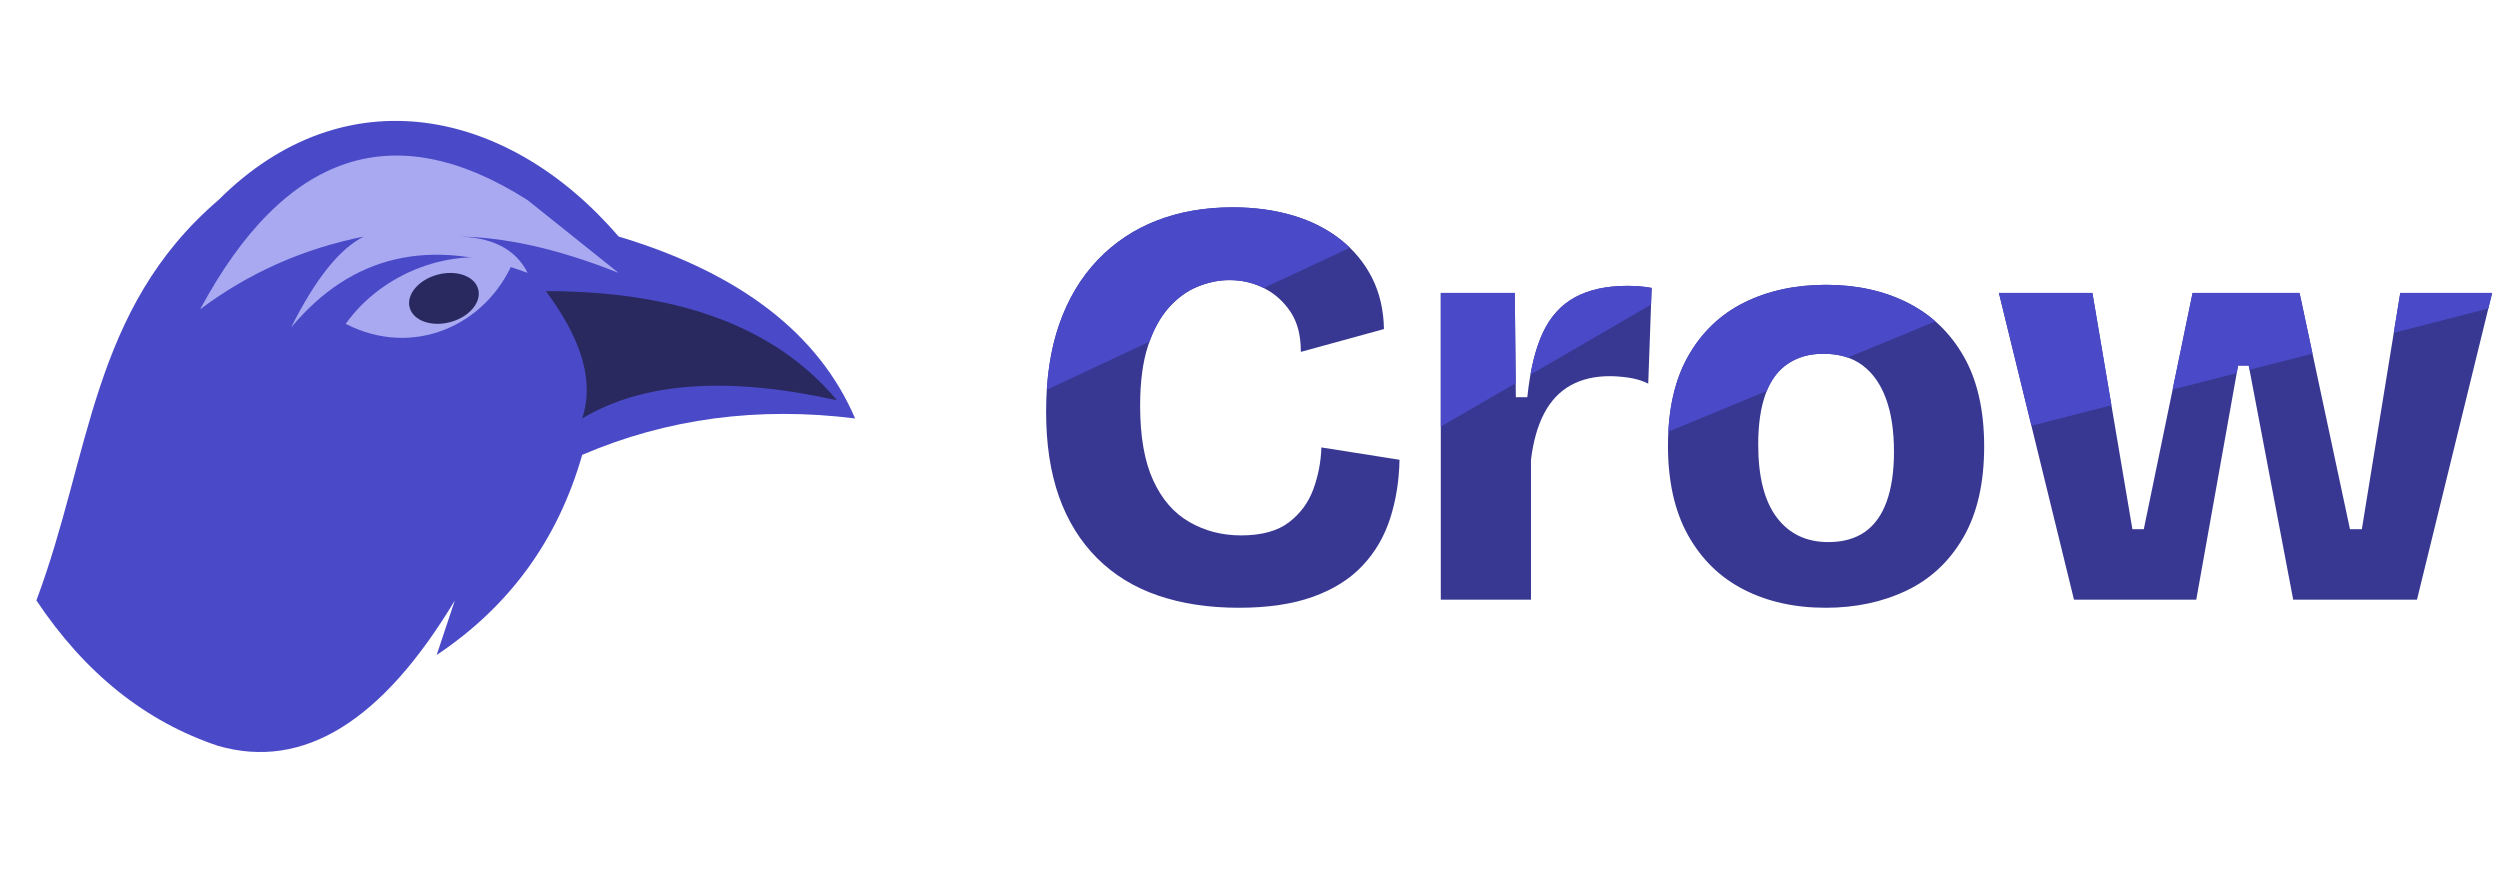
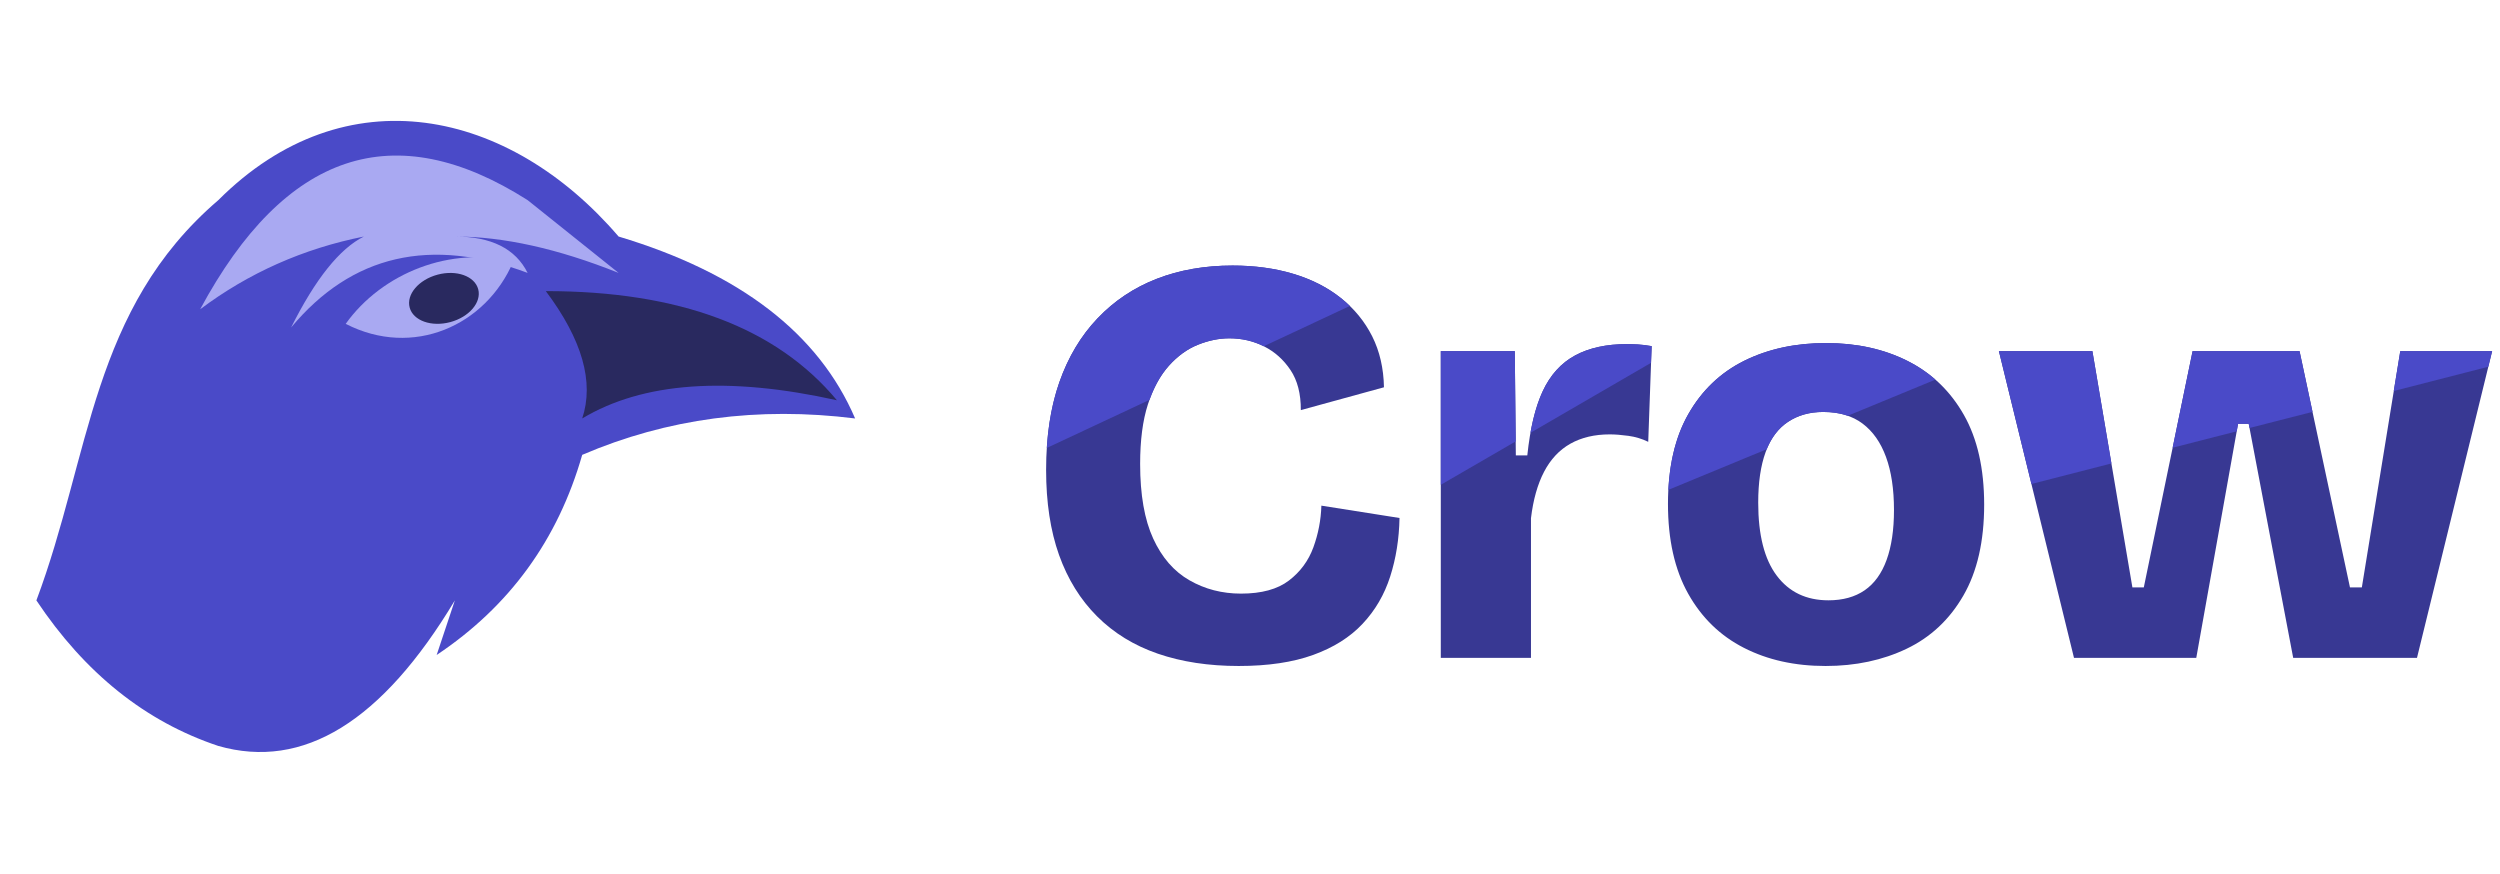
<svg xmlns="http://www.w3.org/2000/svg" role="img" aria-label="Crow" viewBox="0 0 429.4 150">
  <svg width="150" height="150" viewBox="0 0 48 48">
    <path fill="#4A4AC8" fill-rule="evenodd" d="M2 33C5 25 5 17 12 11C19 4 28 6 34 13Q44 16 47 23Q39 22 32 25Q30 32 24 36L25 33Q19 43 12 41Q6 39 2 33Z" />
    <path fill="#A9A9F2" fill-rule="evenodd" d="M11 17Q18 4 29 11L34 15Q29 13 25 13Q28 13 29 15Q21 12 16 18Q18 14 20 13Q15 14 11 17Z" />
    <path fill="#29295F" fill-rule="evenodd" d="M30 16Q41 16 46 22Q37 20 32 23Q33 20 30 16Z" />
    <path fill="#A9A9F2" fill-rule="evenodd" d="M19 17.8C21 15 24.8 13.5 28.2 14.4C26.7 17.9 22.7 19.7 19 17.8Z" />
    <ellipse cx="24.4" cy="16.4" rx="1.95" ry="1.35" transform="rotate(-15 24.4 16.4)" fill="#29295F" />
  </svg>
-   <g transform="translate(175 23)">
+   <g transform="translate(175 33)">
    <path fill="#383893" d="M37.76 81.39Q30.03 81.39 23.88 79.28Q17.74 77.17 13.43 72.86Q9.13 68.56 6.9 62.32Q4.68 56.07 4.68 47.71Q4.68 39.16 6.95 32.66Q9.23 26.17 13.53 21.66Q17.84 17.15 23.7 14.88Q29.55 12.61 36.71 12.61Q42.37 12.61 47.09 14.02Q51.8 15.42 55.28 18.17Q58.75 20.92 60.69 24.77Q62.62 28.63 62.71 33.52L48.43 37.44Q48.45 33.23 46.65 30.55Q44.86 27.88 42.12 26.5Q39.37 25.11 36.15 25.11Q33.51 25.11 30.76 26.21Q28.01 27.31 25.75 29.84Q23.49 32.37 22.16 36.47Q20.83 40.58 20.83 46.69Q20.83 54.62 23.07 59.5Q25.31 64.39 29.3 66.67Q33.29 68.96 38.15 68.96Q43.45 68.96 46.39 66.71Q49.33 64.46 50.59 61Q51.85 57.53 51.96 53.85L65.38 55.97Q65.28 61.34 63.78 66.02Q62.28 70.7 59.04 74.14Q55.81 77.59 50.55 79.49Q45.29 81.39 37.76 81.39Z" />
    <path fill="#4A4AC8" d="M22.44 35.68 4.8 43.94Q5.19 37.69 6.95 32.66Q9.23 26.17 13.53 21.66Q17.84 17.15 23.7 14.88Q29.55 12.61 36.71 12.61Q42.37 12.61 47.09 14.02Q51.8 15.42 55.28 18.17Q56.11 18.83 56.85 19.55L42.07 26.47Q39.35 25.11 36.15 25.11Q33.51 25.11 30.76 26.21Q28.01 27.31 25.75 29.84Q23.72 32.12 22.44 35.68Z" />
    <path fill="#383893" d="M72.47 80V55.15V27.31H85.18L85.36 45.22H87.33Q88.05 38.33 89.99 34.17Q91.94 30 95.54 28.05Q99.15 26.1 104.47 26.1Q105.29 26.1 106.32 26.16Q107.35 26.22 108.69 26.45L108.1 42.89Q106.51 42.11 104.7 41.86Q102.88 41.61 101.49 41.61Q97.58 41.61 94.73 43.21Q91.89 44.81 90.21 48.03Q88.53 51.25 87.96 56.01V80Z" />
    <path fill="#4A4AC8" d="M85.34 42.81 72.47 50.27V27.31H85.18L85.34 42.81ZM108.58 29.32 87.87 41.34Q88.63 37.08 89.99 34.17Q91.94 30 95.54 28.05Q99.15 26.1 104.47 26.1Q105.29 26.1 106.32 26.16Q107.35 26.22 108.69 26.45L108.58 29.32Z" />
    <path fill="#383893" d="M138.56 81.39Q130.63 81.39 124.53 78.27Q118.43 75.16 114.96 68.97Q111.49 62.78 111.49 53.54Q111.49 44.27 114.98 38.14Q118.46 32.01 124.6 28.96Q130.75 25.92 138.64 25.92Q146.55 25.92 152.69 29.02Q158.84 32.13 162.32 38.27Q165.8 44.41 165.8 53.67Q165.8 63.11 162.23 69.29Q158.67 75.47 152.48 78.43Q146.29 81.39 138.56 81.39ZM139.05 70.11Q142.77 70.11 145.27 68.39Q147.77 66.67 149.04 63.18Q150.31 59.69 150.31 54.6Q150.31 49.22 148.94 45.49Q147.58 41.76 144.92 39.76Q142.27 37.76 138.16 37.76Q134.64 37.76 132.09 39.47Q129.53 41.17 128.26 44.66Q126.99 48.14 126.99 53.34Q126.99 61.66 130.18 65.88Q133.36 70.11 139.05 70.11Z" />
    <path fill="#4A4AC8" d="M157.43 32.2 142.38 38.41Q140.51 37.76 138.16 37.76Q134.64 37.76 132.09 39.47Q129.72 41.05 128.45 44.16L111.55 51.14Q111.95 43.45 114.98 38.14Q118.46 32.01 124.6 28.96Q130.75 25.92 138.64 25.92Q146.55 25.92 152.69 29.02Q155.3 30.34 157.43 32.2Z" />
    <path fill="#383893" d="M181.23 80 168.33 27.31H184.39L191.26 67.89H193.22L201.6 27.31H219.97L228.63 67.89H230.67L237.27 27.31H253.05L240.14 80H218.88L211.24 39.79H209.41L202.23 80Z" />
    <path fill="#4A4AC8" d="M187.66 46.6 173.92 50.13 168.33 27.31H184.39L187.66 46.6ZM211.38 40.51 211.24 39.79H209.41L209.18 41.08L198.17 43.9L201.6 27.31H219.97L222.2 37.74L211.38 40.51ZM252.39 29.99 236.15 34.16 237.27 27.31H253.05L252.39 29.99Z" />
  </g>
</svg>
